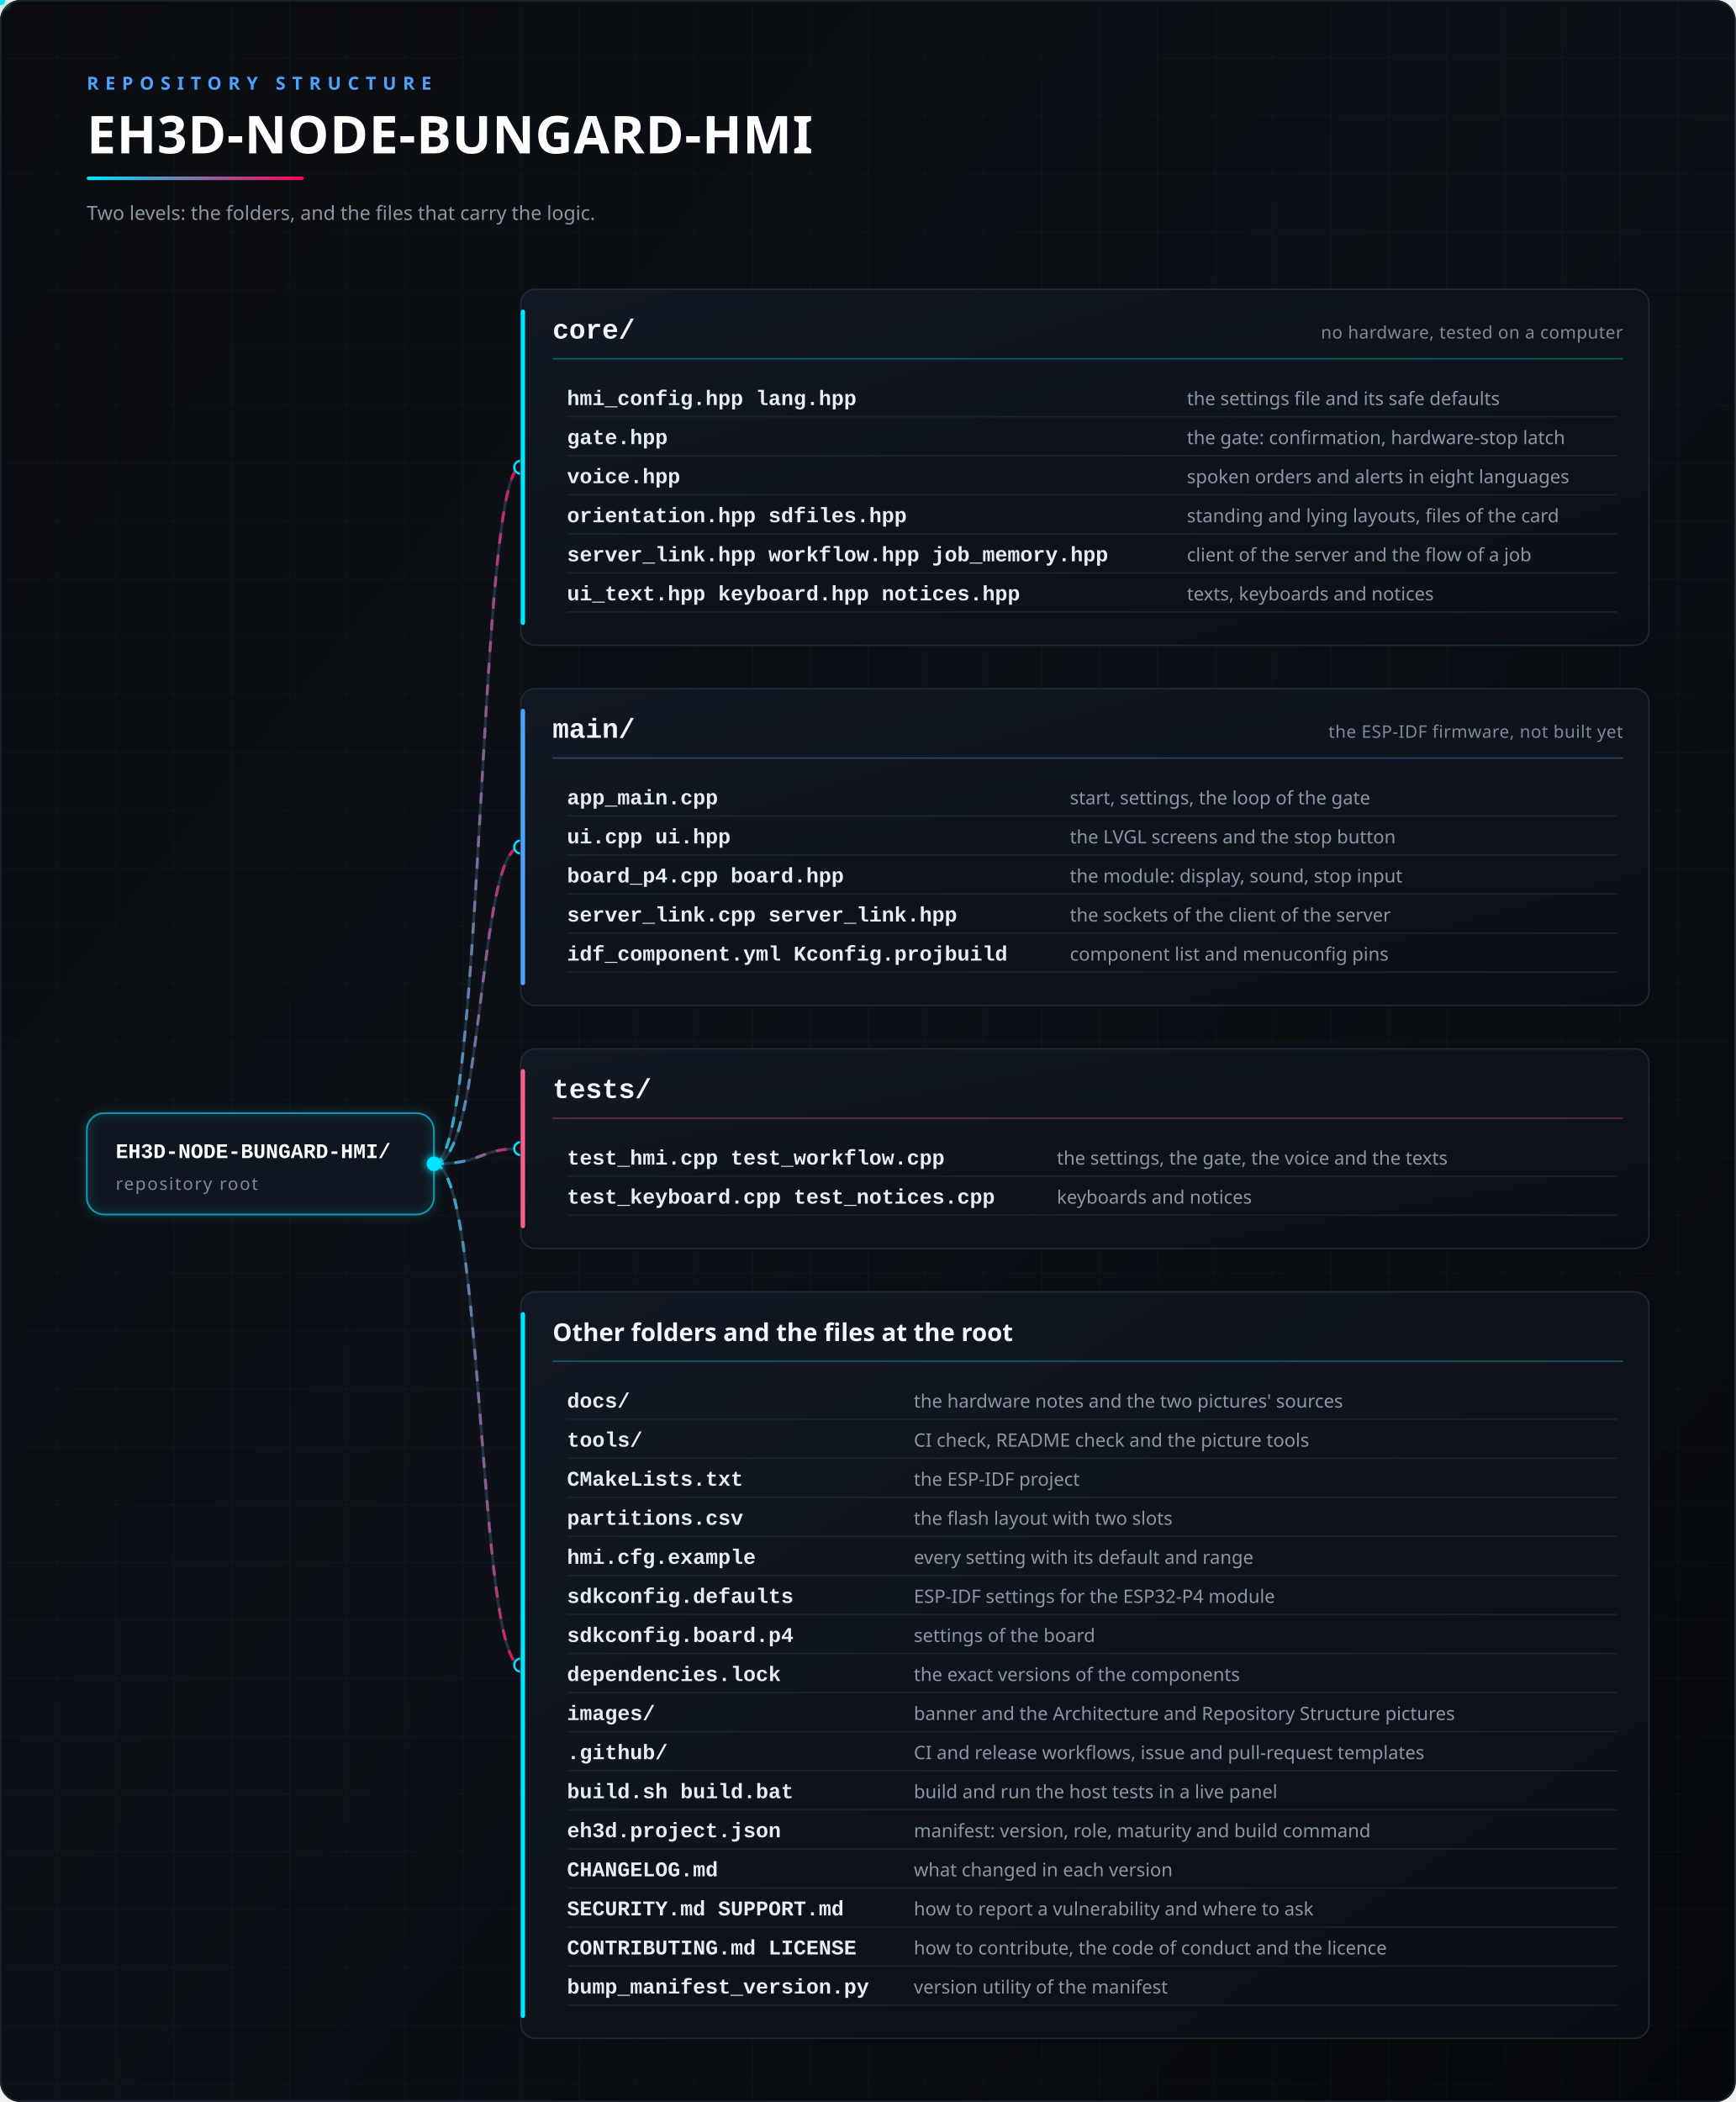
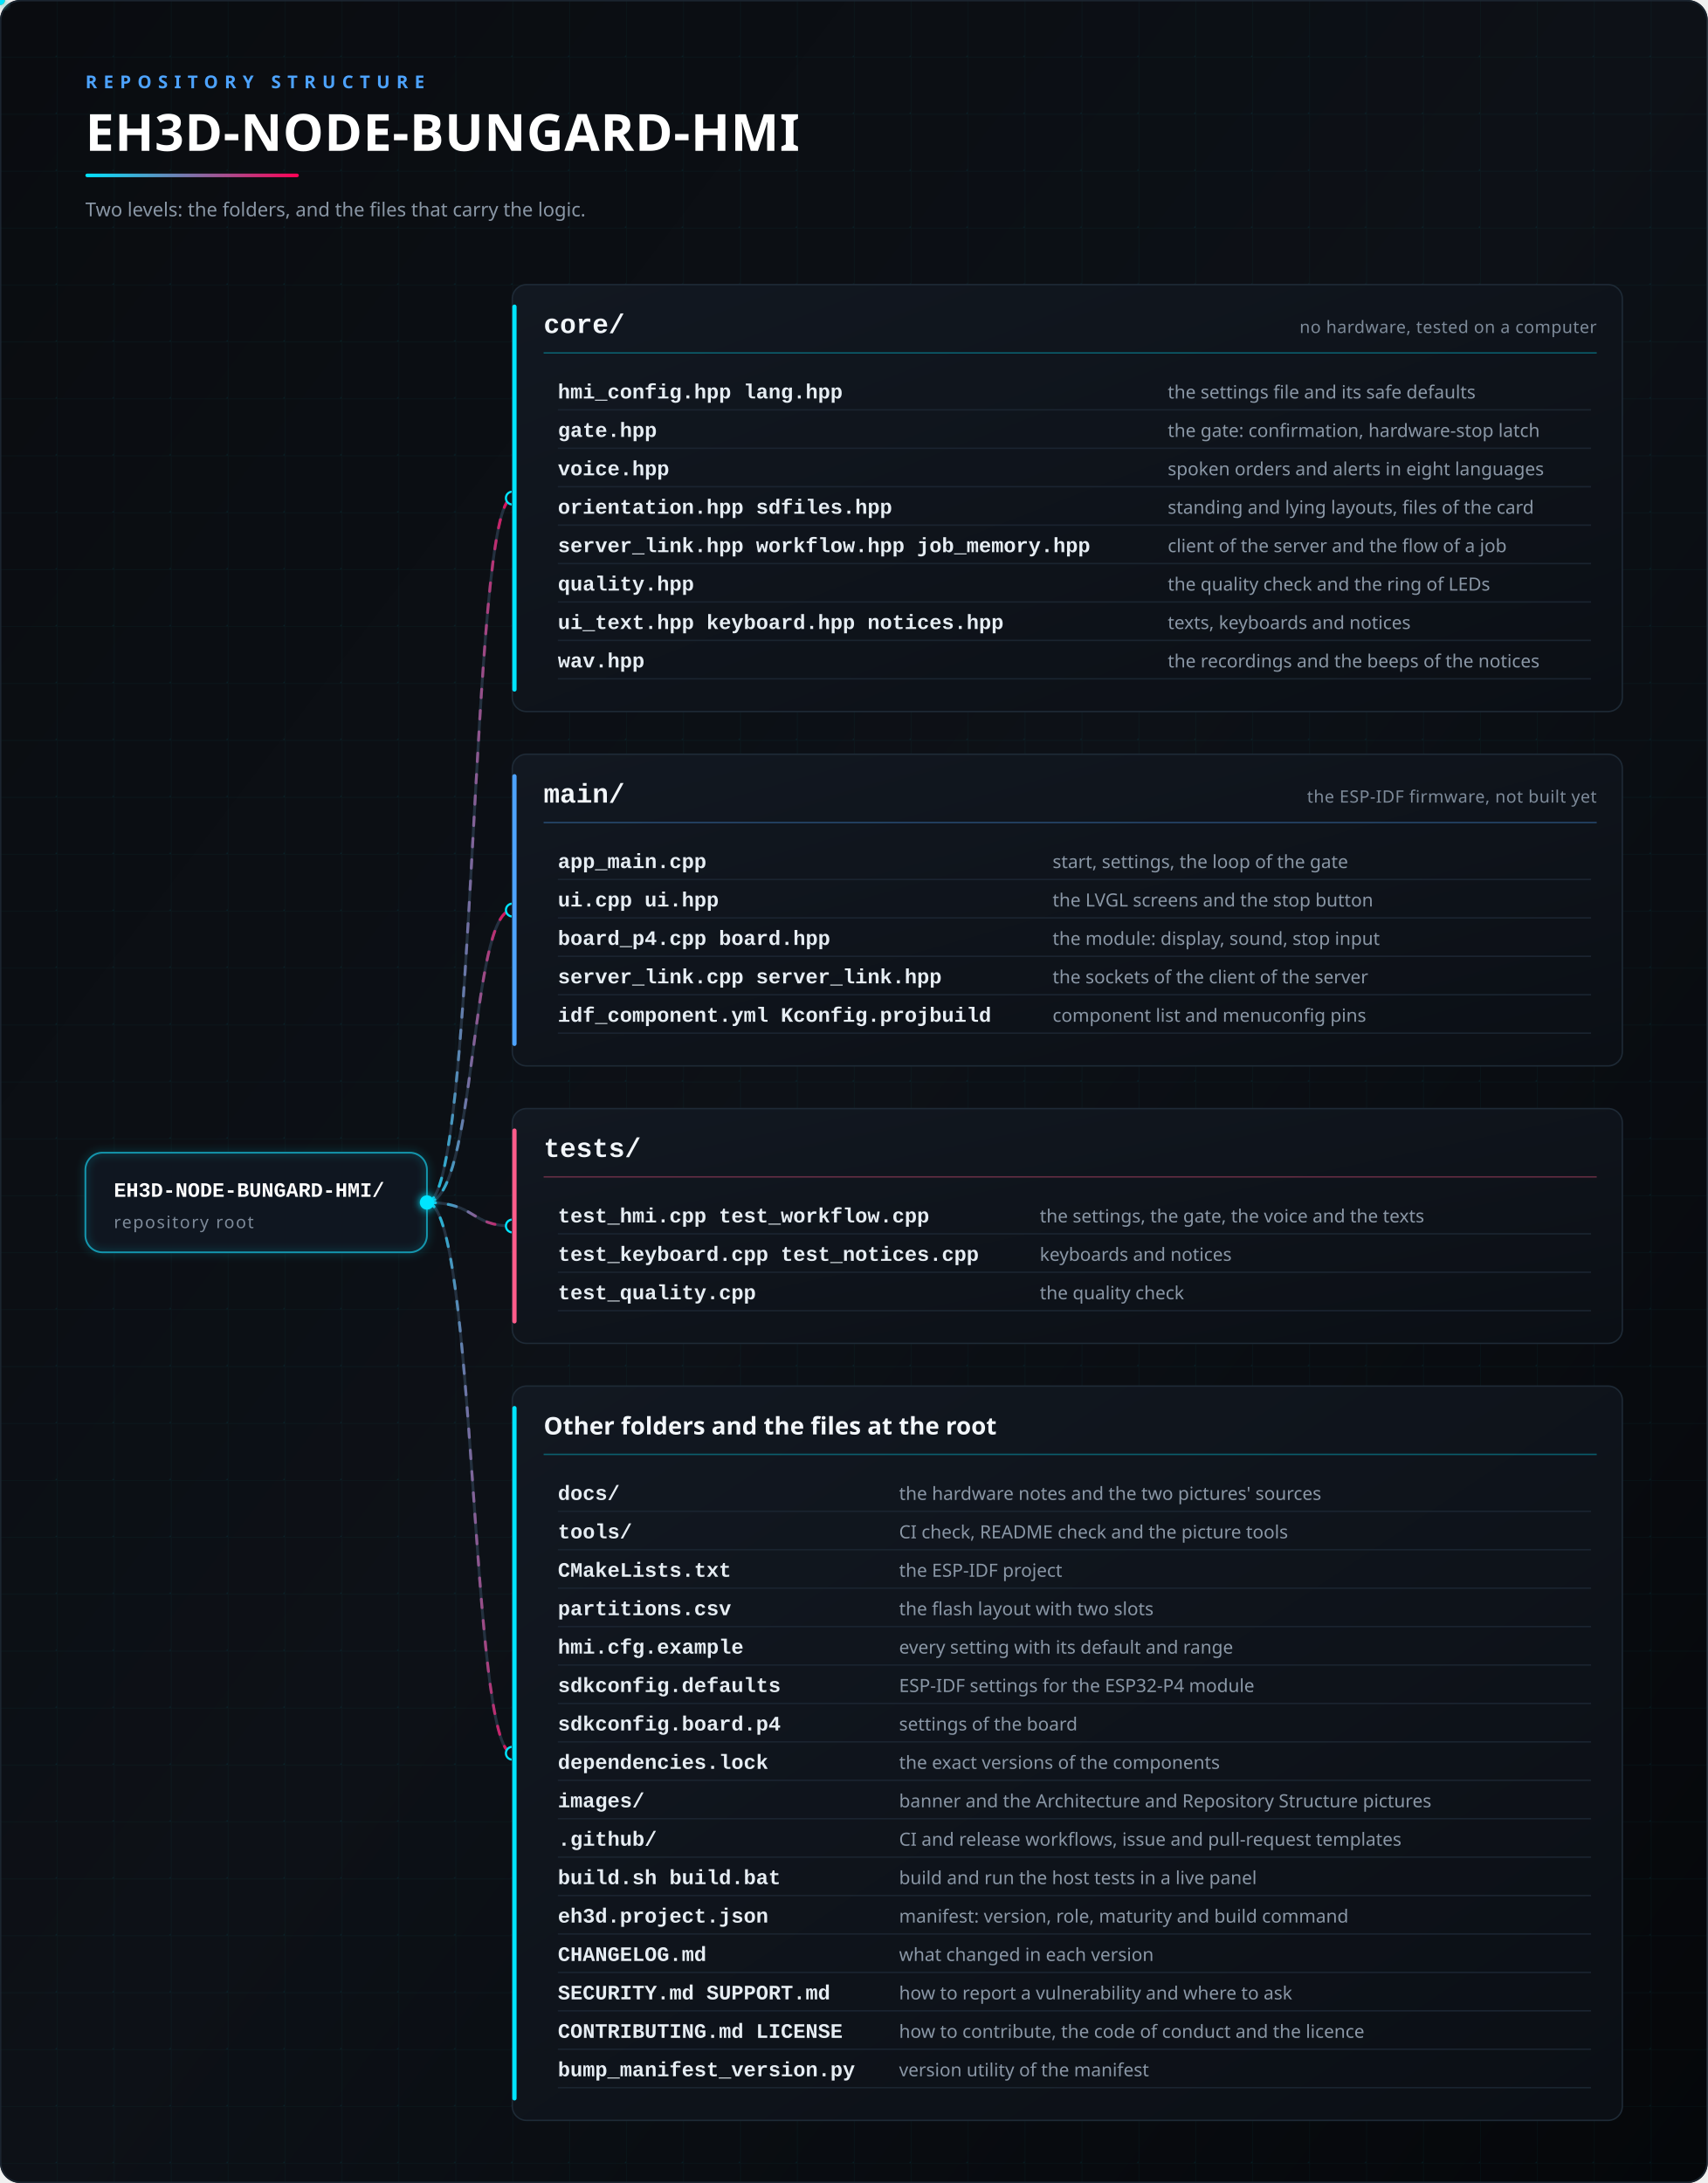
- <svg xmlns="http://www.w3.org/2000/svg" viewBox="0 0 1200 1453" width="100%" role="img" aria-labelledby="t d">
+ <svg xmlns="http://www.w3.org/2000/svg" viewBox="0 0 1200 1534" width="100%" role="img" aria-labelledby="t d">
  <defs>
    <linearGradient id="bg" x1="0" y1="0" x2="1" y2="1">
      <stop offset="0" stop-color="#0A0C10" />
      <stop offset="0.5" stop-color="#0D1117" />
      <stop offset="1" stop-color="#05070A" />
    </linearGradient>
    <linearGradient id="card" x1="0" y1="0" x2="1" y2="1">
      <stop offset="0" stop-color="#121821" />
      <stop offset="1" stop-color="#0B0F15" />
    </linearGradient>
    <linearGradient id="line" x1="0" y1="0" x2="1" y2="0">
      <stop offset="0" stop-color="#00E5FF" />
      <stop offset="1" stop-color="#FF0055" />
    </linearGradient>
    <filter id="glow" x="-50%" y="-50%" width="200%" height="200%">
      <feGaussianBlur stdDeviation="3" result="b" />
      <feMerge>
        <feMergeNode in="b" />
        <feMergeNode in="SourceGraphic" />
      </feMerge>
    </filter>
    <pattern id="grid" width="40" height="40" patternUnits="userSpaceOnUse">
      <path d="M40 0H0V40" fill="none" stroke="#00E5FF" stroke-opacity="0.035" />
      <circle cx="40" cy="40" r="1" fill="#00E5FF" fill-opacity="0.09" />
    </pattern>
  </defs>
-   <rect width="1200" height="1453" rx="14" fill="url(#bg)" />
-   <rect width="1200" height="1453" rx="14" fill="url(#grid)" />
-   <rect x="0.5" y="0.5" width="1199" height="1452" rx="14" fill="none" stroke="#1B2530" />
+   <rect width="1200" height="1534" rx="14" fill="url(#bg)" />
+   <rect width="1200" height="1534" rx="14" fill="url(#grid)" />
+   <rect x="0.5" y="0.5" width="1199" height="1533" rx="14" fill="none" stroke="#1B2530" />
  <text x="60" y="62" font-family="'Segoe UI','Noto Sans','Noto Sans CJK SC','Microsoft YaHei','Yu Gothic','Helvetica Neue',Helvetica,Arial,sans-serif" font-size="12.5" font-weight="600" fill="#4DA3FF" text-anchor="start" letter-spacing="4.5">REPOSITORY STRUCTURE</text>
  <text x="60" y="106" font-family="'Segoe UI','Noto Sans','Noto Sans CJK SC','Microsoft YaHei','Yu Gothic','Helvetica Neue',Helvetica,Arial,sans-serif" font-size="36" font-weight="700" fill="#FFFFFF" text-anchor="start" letter-spacing="0.5">EH3D-NODE-BUNGARD-HMI</text>
  <rect x="60" y="122" width="150" height="2.5" rx="1.25" fill="url(#line)">
    <animate attributeName="width" values="40;150;150" keyTimes="0;0.4;1" dur="3s" repeatCount="indefinite" />
  </rect>
  <text x="60" y="152" font-family="'Segoe UI','Noto Sans','Noto Sans CJK SC','Microsoft YaHei','Yu Gothic','Helvetica Neue',Helvetica,Arial,sans-serif" font-size="13.5" font-weight="400" fill="#8A97A6" text-anchor="start">Two levels: the folders, and the files that carry the logic.</text>
-   <path id="c0" d="M300,804.5 C335,804.5 330,323 360,323" fill="none" stroke="#243140" stroke-width="2" />
-   <path d="M300,804.5 C335,804.5 330,323 360,323" fill="none" stroke="url(#line)" stroke-width="2" stroke-linecap="round" stroke-dasharray="6 9" opacity="0.9">
-     <animate attributeName="stroke-dashoffset" from="0" to="-30" dur="1.6s" repeatCount="indefinite" />
-   </path>
-   <circle cx="360" cy="323" r="4.5" fill="#0D1117" stroke="#00E5FF" stroke-width="1.5" />
-   <path id="c1" d="M300,804.5 C335,804.5 330,585.5 360,585.5" fill="none" stroke="#243140" stroke-width="2" />
-   <path d="M300,804.5 C335,804.5 330,585.5 360,585.5" fill="none" stroke="url(#line)" stroke-width="2" stroke-linecap="round" stroke-dasharray="6 9" opacity="0.9">
-     <animate attributeName="stroke-dashoffset" from="0" to="-30" dur="1.6s" repeatCount="indefinite" />
-   </path>
-   <circle cx="360" cy="585.5" r="4.5" fill="#0D1117" stroke="#00E5FF" stroke-width="1.5" />
-   <path id="c2" d="M300,804.5 C335,804.5 330,794 360,794" fill="none" stroke="#243140" stroke-width="2" />
-   <path d="M300,804.5 C335,804.5 330,794 360,794" fill="none" stroke="url(#line)" stroke-width="2" stroke-linecap="round" stroke-dasharray="6 9" opacity="0.9">
-     <animate attributeName="stroke-dashoffset" from="0" to="-30" dur="1.6s" repeatCount="indefinite" />
-   </path>
-   <circle cx="360" cy="794" r="4.5" fill="#0D1117" stroke="#00E5FF" stroke-width="1.5" />
-   <path id="c3" d="M300,804.5 C335,804.5 330,1151 360,1151" fill="none" stroke="#243140" stroke-width="2" />
-   <path d="M300,804.5 C335,804.5 330,1151 360,1151" fill="none" stroke="url(#line)" stroke-width="2" stroke-linecap="round" stroke-dasharray="6 9" opacity="0.9">
-     <animate attributeName="stroke-dashoffset" from="0" to="-30" dur="1.6s" repeatCount="indefinite" />
-   </path>
-   <circle cx="360" cy="1151" r="4.5" fill="#0D1117" stroke="#00E5FF" stroke-width="1.5" />
+   <path id="c0" d="M300,845 C335,845 330,350 360,350" fill="none" stroke="#243140" stroke-width="2" />
+   <path d="M300,845 C335,845 330,350 360,350" fill="none" stroke="url(#line)" stroke-width="2" stroke-linecap="round" stroke-dasharray="6 9" opacity="0.9">
+     <animate attributeName="stroke-dashoffset" from="0" to="-30" dur="1.6s" repeatCount="indefinite" />
+   </path>
+   <circle cx="360" cy="350" r="4.5" fill="#0D1117" stroke="#00E5FF" stroke-width="1.5" />
+   <path id="c1" d="M300,845 C335,845 330,639.5 360,639.5" fill="none" stroke="#243140" stroke-width="2" />
+   <path d="M300,845 C335,845 330,639.5 360,639.5" fill="none" stroke="url(#line)" stroke-width="2" stroke-linecap="round" stroke-dasharray="6 9" opacity="0.9">
+     <animate attributeName="stroke-dashoffset" from="0" to="-30" dur="1.6s" repeatCount="indefinite" />
+   </path>
+   <circle cx="360" cy="639.5" r="4.5" fill="#0D1117" stroke="#00E5FF" stroke-width="1.5" />
+   <path id="c2" d="M300,845 C335,845 330,861.5 360,861.5" fill="none" stroke="#243140" stroke-width="2" />
+   <path d="M300,845 C335,845 330,861.5 360,861.5" fill="none" stroke="url(#line)" stroke-width="2" stroke-linecap="round" stroke-dasharray="6 9" opacity="0.9">
+     <animate attributeName="stroke-dashoffset" from="0" to="-30" dur="1.6s" repeatCount="indefinite" />
+   </path>
+   <circle cx="360" cy="861.5" r="4.5" fill="#0D1117" stroke="#00E5FF" stroke-width="1.5" />
+   <path id="c3" d="M300,845 C335,845 330,1232 360,1232" fill="none" stroke="#243140" stroke-width="2" />
+   <path d="M300,845 C335,845 330,1232 360,1232" fill="none" stroke="url(#line)" stroke-width="2" stroke-linecap="round" stroke-dasharray="6 9" opacity="0.9">
+     <animate attributeName="stroke-dashoffset" from="0" to="-30" dur="1.6s" repeatCount="indefinite" />
+   </path>
+   <circle cx="360" cy="1232" r="4.5" fill="#0D1117" stroke="#00E5FF" stroke-width="1.5" />
  <circle r="3.5" fill="#00E5FF" filter="url(#glow)">
    <animateMotion dur="3.4s" repeatCount="indefinite">
      <mpath href="#c0" />
    </animateMotion>
  </circle>
  <circle r="3.5" fill="#4DA3FF" filter="url(#glow)">
    <animateMotion dur="4.2s" repeatCount="indefinite">
      <mpath href="#c1" />
    </animateMotion>
  </circle>
  <circle r="3.5" fill="#FFB300" filter="url(#glow)">
    <animateMotion dur="5.0s" repeatCount="indefinite">
      <mpath href="#c2" />
    </animateMotion>
  </circle>
  <circle r="3.5" fill="#00E5FF" filter="url(#glow)">
    <animateMotion dur="5.8s" repeatCount="indefinite">
      <mpath href="#c3" />
    </animateMotion>
  </circle>
-   <rect x="60" y="769.5" width="240" height="70" rx="12" fill="#0F1620" stroke="#2A3A4C" stroke-width="1.2" />
-   <rect x="60" y="769.5" width="240" height="70" rx="12" fill="none" stroke="#00E5FF" stroke-opacity="0.5" stroke-width="1.2" filter="url(#glow)">
+   <rect x="60" y="810" width="240" height="70" rx="12" fill="#0F1620" stroke="#2A3A4C" stroke-width="1.2" />
+   <rect x="60" y="810" width="240" height="70" rx="12" fill="none" stroke="#00E5FF" stroke-opacity="0.5" stroke-width="1.2" filter="url(#glow)">
    <animate attributeName="stroke-opacity" values="0.15;0.6;0.15" dur="3.6s" repeatCount="indefinite" />
  </rect>
-   <text x="80" y="800.5" font-family="'JetBrains Mono','Cascadia Code','SFMono-Regular',Consolas,'Liberation Mono',monospace" font-size="14.4" font-weight="700" fill="#FFFFFF" text-anchor="start">EH3D-NODE-BUNGARD-HMI/</text>
-   <text x="80" y="822.5" font-family="'Segoe UI','Noto Sans','Noto Sans CJK SC','Microsoft YaHei','Yu Gothic','Helvetica Neue',Helvetica,Arial,sans-serif" font-size="12" font-weight="400" fill="#7D8A99" text-anchor="start" letter-spacing="1">repository root</text>
-   <circle cx="300" cy="804.5" r="5" fill="#00E5FF" filter="url(#glow)" />
-   <rect x="360" y="200" width="780" height="246" rx="10" fill="url(#card)" stroke="#1E2A36" stroke-width="1" />
-   <rect x="360" y="214" width="3" height="218" rx="1.5" fill="#00E5FF">
+   <text x="80" y="841" font-family="'JetBrains Mono','Cascadia Code','SFMono-Regular',Consolas,'Liberation Mono',monospace" font-size="14.4" font-weight="700" fill="#FFFFFF" text-anchor="start">EH3D-NODE-BUNGARD-HMI/</text>
+   <text x="80" y="863" font-family="'Segoe UI','Noto Sans','Noto Sans CJK SC','Microsoft YaHei','Yu Gothic','Helvetica Neue',Helvetica,Arial,sans-serif" font-size="12" font-weight="400" fill="#7D8A99" text-anchor="start" letter-spacing="1">repository root</text>
+   <circle cx="300" cy="845" r="5" fill="#00E5FF" filter="url(#glow)" />
+   <rect x="360" y="200" width="780" height="300" rx="10" fill="url(#card)" stroke="#1E2A36" stroke-width="1" />
+   <rect x="360" y="214" width="3" height="272" rx="1.5" fill="#00E5FF">
    <animate attributeName="opacity" values="0.55;1;0.55" dur="4s" begin="0s" repeatCount="indefinite" />
  </rect>
  <text x="382" y="234" font-family="'JetBrains Mono','Cascadia Code','SFMono-Regular',Consolas,'Liberation Mono',monospace" font-size="19" font-weight="700" fill="#F2F6FA" text-anchor="start">core/</text>
  <text x="1122" y="234" font-family="'Segoe UI','Noto Sans','Noto Sans CJK SC','Microsoft YaHei','Yu Gothic','Helvetica Neue',Helvetica,Arial,sans-serif" font-size="12" font-weight="400" fill="#7D8A99" text-anchor="end" letter-spacing="0.3">no hardware, tested on a computer</text>
  <line x1="382" y1="248" x2="1122" y2="248" stroke="#00E5FF" stroke-opacity="0.35" stroke-width="1" />
  <text x="392" y="280" font-family="'JetBrains Mono','Cascadia Code','SFMono-Regular',Consolas,'Liberation Mono',monospace" font-size="14.5" font-weight="600" fill="#E6EDF3" text-anchor="start">hmi_config.hpp  lang.hpp</text>
  <text x="820.55" y="280" font-family="'Segoe UI','Noto Sans','Noto Sans CJK SC','Microsoft YaHei','Yu Gothic','Helvetica Neue',Helvetica,Arial,sans-serif" font-size="12.8" font-weight="400" fill="#8A97A6" text-anchor="start">the settings file and its safe defaults</text>
  <line x1="392" y1="288" x2="1118" y2="288" stroke="#1A2430" stroke-width="1" />
  <text x="392" y="307" font-family="'JetBrains Mono','Cascadia Code','SFMono-Regular',Consolas,'Liberation Mono',monospace" font-size="14.5" font-weight="600" fill="#E6EDF3" text-anchor="start">gate.hpp</text>
  <text x="820.55" y="307" font-family="'Segoe UI','Noto Sans','Noto Sans CJK SC','Microsoft YaHei','Yu Gothic','Helvetica Neue',Helvetica,Arial,sans-serif" font-size="12.8" font-weight="400" fill="#8A97A6" text-anchor="start">the gate: confirmation, hardware-stop latch</text>
  <line x1="392" y1="315" x2="1118" y2="315" stroke="#1A2430" stroke-width="1" />
  <text x="392" y="334" font-family="'JetBrains Mono','Cascadia Code','SFMono-Regular',Consolas,'Liberation Mono',monospace" font-size="14.5" font-weight="600" fill="#E6EDF3" text-anchor="start">voice.hpp</text>
  <text x="820.55" y="334" font-family="'Segoe UI','Noto Sans','Noto Sans CJK SC','Microsoft YaHei','Yu Gothic','Helvetica Neue',Helvetica,Arial,sans-serif" font-size="12.8" font-weight="400" fill="#8A97A6" text-anchor="start">spoken orders and alerts in eight languages</text>
  <line x1="392" y1="342" x2="1118" y2="342" stroke="#1A2430" stroke-width="1" />
  <text x="392" y="361" font-family="'JetBrains Mono','Cascadia Code','SFMono-Regular',Consolas,'Liberation Mono',monospace" font-size="14.5" font-weight="600" fill="#E6EDF3" text-anchor="start">orientation.hpp  sdfiles.hpp</text>
  <text x="820.55" y="361" font-family="'Segoe UI','Noto Sans','Noto Sans CJK SC','Microsoft YaHei','Yu Gothic','Helvetica Neue',Helvetica,Arial,sans-serif" font-size="12.8" font-weight="400" fill="#8A97A6" text-anchor="start">standing and lying layouts, files of the card</text>
  <line x1="392" y1="369" x2="1118" y2="369" stroke="#1A2430" stroke-width="1" />
  <text x="392" y="388" font-family="'JetBrains Mono','Cascadia Code','SFMono-Regular',Consolas,'Liberation Mono',monospace" font-size="14.5" font-weight="600" fill="#E6EDF3" text-anchor="start">server_link.hpp  workflow.hpp  job_memory.hpp</text>
  <text x="820.55" y="388" font-family="'Segoe UI','Noto Sans','Noto Sans CJK SC','Microsoft YaHei','Yu Gothic','Helvetica Neue',Helvetica,Arial,sans-serif" font-size="12.8" font-weight="400" fill="#8A97A6" text-anchor="start">client of the server and the flow of a job</text>
  <line x1="392" y1="396" x2="1118" y2="396" stroke="#1A2430" stroke-width="1" />
-   <text x="392" y="415" font-family="'JetBrains Mono','Cascadia Code','SFMono-Regular',Consolas,'Liberation Mono',monospace" font-size="14.5" font-weight="600" fill="#E6EDF3" text-anchor="start">ui_text.hpp  keyboard.hpp  notices.hpp</text>
-   <text x="820.55" y="415" font-family="'Segoe UI','Noto Sans','Noto Sans CJK SC','Microsoft YaHei','Yu Gothic','Helvetica Neue',Helvetica,Arial,sans-serif" font-size="12.8" font-weight="400" fill="#8A97A6" text-anchor="start">texts, keyboards and notices</text>
+   <text x="392" y="415" font-family="'JetBrains Mono','Cascadia Code','SFMono-Regular',Consolas,'Liberation Mono',monospace" font-size="14.5" font-weight="600" fill="#E6EDF3" text-anchor="start">quality.hpp</text>
+   <text x="820.55" y="415" font-family="'Segoe UI','Noto Sans','Noto Sans CJK SC','Microsoft YaHei','Yu Gothic','Helvetica Neue',Helvetica,Arial,sans-serif" font-size="12.8" font-weight="400" fill="#8A97A6" text-anchor="start">the quality check and the ring of LEDs</text>
  <line x1="392" y1="423" x2="1118" y2="423" stroke="#1A2430" stroke-width="1" />
-   <rect x="360" y="476" width="780" height="219" rx="10" fill="url(#card)" stroke="#1E2A36" stroke-width="1" />
-   <rect x="360" y="490" width="3" height="191" rx="1.5" fill="#4DA3FF">
+   <text x="392" y="442" font-family="'JetBrains Mono','Cascadia Code','SFMono-Regular',Consolas,'Liberation Mono',monospace" font-size="14.5" font-weight="600" fill="#E6EDF3" text-anchor="start">ui_text.hpp  keyboard.hpp  notices.hpp</text>
+   <text x="820.55" y="442" font-family="'Segoe UI','Noto Sans','Noto Sans CJK SC','Microsoft YaHei','Yu Gothic','Helvetica Neue',Helvetica,Arial,sans-serif" font-size="12.8" font-weight="400" fill="#8A97A6" text-anchor="start">texts, keyboards and notices</text>
+   <line x1="392" y1="450" x2="1118" y2="450" stroke="#1A2430" stroke-width="1" />
+   <text x="392" y="469" font-family="'JetBrains Mono','Cascadia Code','SFMono-Regular',Consolas,'Liberation Mono',monospace" font-size="14.5" font-weight="600" fill="#E6EDF3" text-anchor="start">wav.hpp</text>
+   <text x="820.55" y="469" font-family="'Segoe UI','Noto Sans','Noto Sans CJK SC','Microsoft YaHei','Yu Gothic','Helvetica Neue',Helvetica,Arial,sans-serif" font-size="12.8" font-weight="400" fill="#8A97A6" text-anchor="start">the recordings and the beeps of the notices</text>
+   <line x1="392" y1="477" x2="1118" y2="477" stroke="#1A2430" stroke-width="1" />
+   <rect x="360" y="530" width="780" height="219" rx="10" fill="url(#card)" stroke="#1E2A36" stroke-width="1" />
+   <rect x="360" y="544" width="3" height="191" rx="1.5" fill="#4DA3FF">
    <animate attributeName="opacity" values="0.55;1;0.55" dur="4s" begin="0.6s" repeatCount="indefinite" />
  </rect>
-   <text x="382" y="510" font-family="'JetBrains Mono','Cascadia Code','SFMono-Regular',Consolas,'Liberation Mono',monospace" font-size="19" font-weight="700" fill="#F2F6FA" text-anchor="start">main/</text>
-   <text x="1122" y="510" font-family="'Segoe UI','Noto Sans','Noto Sans CJK SC','Microsoft YaHei','Yu Gothic','Helvetica Neue',Helvetica,Arial,sans-serif" font-size="12" font-weight="400" fill="#7D8A99" text-anchor="end" letter-spacing="0.3">the ESP-IDF firmware, not built yet</text>
-   <line x1="382" y1="524" x2="1122" y2="524" stroke="#4DA3FF" stroke-opacity="0.35" stroke-width="1" />
-   <text x="392" y="556" font-family="'JetBrains Mono','Cascadia Code','SFMono-Regular',Consolas,'Liberation Mono',monospace" font-size="14.5" font-weight="600" fill="#E6EDF3" text-anchor="start">app_main.cpp</text>
-   <text x="739.64" y="556" font-family="'Segoe UI','Noto Sans','Noto Sans CJK SC','Microsoft YaHei','Yu Gothic','Helvetica Neue',Helvetica,Arial,sans-serif" font-size="12.8" font-weight="400" fill="#8A97A6" text-anchor="start">start, settings, the loop of the gate</text>
-   <line x1="392" y1="564" x2="1118" y2="564" stroke="#1A2430" stroke-width="1" />
-   <text x="392" y="583" font-family="'JetBrains Mono','Cascadia Code','SFMono-Regular',Consolas,'Liberation Mono',monospace" font-size="14.5" font-weight="600" fill="#E6EDF3" text-anchor="start">ui.cpp  ui.hpp</text>
-   <text x="739.64" y="583" font-family="'Segoe UI','Noto Sans','Noto Sans CJK SC','Microsoft YaHei','Yu Gothic','Helvetica Neue',Helvetica,Arial,sans-serif" font-size="12.8" font-weight="400" fill="#8A97A6" text-anchor="start">the LVGL screens and the stop button</text>
-   <line x1="392" y1="591" x2="1118" y2="591" stroke="#1A2430" stroke-width="1" />
-   <text x="392" y="610" font-family="'JetBrains Mono','Cascadia Code','SFMono-Regular',Consolas,'Liberation Mono',monospace" font-size="14.5" font-weight="600" fill="#E6EDF3" text-anchor="start">board_p4.cpp  board.hpp</text>
-   <text x="739.64" y="610" font-family="'Segoe UI','Noto Sans','Noto Sans CJK SC','Microsoft YaHei','Yu Gothic','Helvetica Neue',Helvetica,Arial,sans-serif" font-size="12.8" font-weight="400" fill="#8A97A6" text-anchor="start">the module: display, sound, stop input</text>
+   <text x="382" y="564" font-family="'JetBrains Mono','Cascadia Code','SFMono-Regular',Consolas,'Liberation Mono',monospace" font-size="19" font-weight="700" fill="#F2F6FA" text-anchor="start">main/</text>
+   <text x="1122" y="564" font-family="'Segoe UI','Noto Sans','Noto Sans CJK SC','Microsoft YaHei','Yu Gothic','Helvetica Neue',Helvetica,Arial,sans-serif" font-size="12" font-weight="400" fill="#7D8A99" text-anchor="end" letter-spacing="0.3">the ESP-IDF firmware, not built yet</text>
+   <line x1="382" y1="578" x2="1122" y2="578" stroke="#4DA3FF" stroke-opacity="0.35" stroke-width="1" />
+   <text x="392" y="610" font-family="'JetBrains Mono','Cascadia Code','SFMono-Regular',Consolas,'Liberation Mono',monospace" font-size="14.5" font-weight="600" fill="#E6EDF3" text-anchor="start">app_main.cpp</text>
+   <text x="739.64" y="610" font-family="'Segoe UI','Noto Sans','Noto Sans CJK SC','Microsoft YaHei','Yu Gothic','Helvetica Neue',Helvetica,Arial,sans-serif" font-size="12.8" font-weight="400" fill="#8A97A6" text-anchor="start">start, settings, the loop of the gate</text>
  <line x1="392" y1="618" x2="1118" y2="618" stroke="#1A2430" stroke-width="1" />
-   <text x="392" y="637" font-family="'JetBrains Mono','Cascadia Code','SFMono-Regular',Consolas,'Liberation Mono',monospace" font-size="14.5" font-weight="600" fill="#E6EDF3" text-anchor="start">server_link.cpp  server_link.hpp</text>
-   <text x="739.64" y="637" font-family="'Segoe UI','Noto Sans','Noto Sans CJK SC','Microsoft YaHei','Yu Gothic','Helvetica Neue',Helvetica,Arial,sans-serif" font-size="12.8" font-weight="400" fill="#8A97A6" text-anchor="start">the sockets of the client of the server</text>
+   <text x="392" y="637" font-family="'JetBrains Mono','Cascadia Code','SFMono-Regular',Consolas,'Liberation Mono',monospace" font-size="14.5" font-weight="600" fill="#E6EDF3" text-anchor="start">ui.cpp  ui.hpp</text>
+   <text x="739.64" y="637" font-family="'Segoe UI','Noto Sans','Noto Sans CJK SC','Microsoft YaHei','Yu Gothic','Helvetica Neue',Helvetica,Arial,sans-serif" font-size="12.8" font-weight="400" fill="#8A97A6" text-anchor="start">the LVGL screens and the stop button</text>
  <line x1="392" y1="645" x2="1118" y2="645" stroke="#1A2430" stroke-width="1" />
-   <text x="392" y="664" font-family="'JetBrains Mono','Cascadia Code','SFMono-Regular',Consolas,'Liberation Mono',monospace" font-size="14.5" font-weight="600" fill="#E6EDF3" text-anchor="start">idf_component.yml  Kconfig.projbuild</text>
-   <text x="739.64" y="664" font-family="'Segoe UI','Noto Sans','Noto Sans CJK SC','Microsoft YaHei','Yu Gothic','Helvetica Neue',Helvetica,Arial,sans-serif" font-size="12.8" font-weight="400" fill="#8A97A6" text-anchor="start">component list and menuconfig pins</text>
+   <text x="392" y="664" font-family="'JetBrains Mono','Cascadia Code','SFMono-Regular',Consolas,'Liberation Mono',monospace" font-size="14.5" font-weight="600" fill="#E6EDF3" text-anchor="start">board_p4.cpp  board.hpp</text>
+   <text x="739.64" y="664" font-family="'Segoe UI','Noto Sans','Noto Sans CJK SC','Microsoft YaHei','Yu Gothic','Helvetica Neue',Helvetica,Arial,sans-serif" font-size="12.8" font-weight="400" fill="#8A97A6" text-anchor="start">the module: display, sound, stop input</text>
  <line x1="392" y1="672" x2="1118" y2="672" stroke="#1A2430" stroke-width="1" />
-   <rect x="360" y="725" width="780" height="138" rx="10" fill="url(#card)" stroke="#1E2A36" stroke-width="1" />
-   <rect x="360" y="739" width="3" height="110" rx="1.5" fill="#FF5C8A">
+   <text x="392" y="691" font-family="'JetBrains Mono','Cascadia Code','SFMono-Regular',Consolas,'Liberation Mono',monospace" font-size="14.5" font-weight="600" fill="#E6EDF3" text-anchor="start">server_link.cpp  server_link.hpp</text>
+   <text x="739.64" y="691" font-family="'Segoe UI','Noto Sans','Noto Sans CJK SC','Microsoft YaHei','Yu Gothic','Helvetica Neue',Helvetica,Arial,sans-serif" font-size="12.8" font-weight="400" fill="#8A97A6" text-anchor="start">the sockets of the client of the server</text>
+   <line x1="392" y1="699" x2="1118" y2="699" stroke="#1A2430" stroke-width="1" />
+   <text x="392" y="718" font-family="'JetBrains Mono','Cascadia Code','SFMono-Regular',Consolas,'Liberation Mono',monospace" font-size="14.5" font-weight="600" fill="#E6EDF3" text-anchor="start">idf_component.yml  Kconfig.projbuild</text>
+   <text x="739.64" y="718" font-family="'Segoe UI','Noto Sans','Noto Sans CJK SC','Microsoft YaHei','Yu Gothic','Helvetica Neue',Helvetica,Arial,sans-serif" font-size="12.8" font-weight="400" fill="#8A97A6" text-anchor="start">component list and menuconfig pins</text>
+   <line x1="392" y1="726" x2="1118" y2="726" stroke="#1A2430" stroke-width="1" />
+   <rect x="360" y="779" width="780" height="165" rx="10" fill="url(#card)" stroke="#1E2A36" stroke-width="1" />
+   <rect x="360" y="793" width="3" height="137" rx="1.5" fill="#FF5C8A">
    <animate attributeName="opacity" values="0.55;1;0.55" dur="4s" begin="1.2s" repeatCount="indefinite" />
  </rect>
-   <text x="382" y="759" font-family="'JetBrains Mono','Cascadia Code','SFMono-Regular',Consolas,'Liberation Mono',monospace" font-size="19" font-weight="700" fill="#F2F6FA" text-anchor="start">tests/</text>
-   <line x1="382" y1="773" x2="1122" y2="773" stroke="#FF5C8A" stroke-opacity="0.35" stroke-width="1" />
-   <text x="392" y="805" font-family="'JetBrains Mono','Cascadia Code','SFMono-Regular',Consolas,'Liberation Mono',monospace" font-size="14.5" font-weight="600" fill="#E6EDF3" text-anchor="start">test_hmi.cpp  test_workflow.cpp</text>
-   <text x="730.65" y="805" font-family="'Segoe UI','Noto Sans','Noto Sans CJK SC','Microsoft YaHei','Yu Gothic','Helvetica Neue',Helvetica,Arial,sans-serif" font-size="12.8" font-weight="400" fill="#8A97A6" text-anchor="start">the settings, the gate, the voice and the texts</text>
-   <line x1="392" y1="813" x2="1118" y2="813" stroke="#1A2430" stroke-width="1" />
-   <text x="392" y="832" font-family="'JetBrains Mono','Cascadia Code','SFMono-Regular',Consolas,'Liberation Mono',monospace" font-size="14.5" font-weight="600" fill="#E6EDF3" text-anchor="start">test_keyboard.cpp  test_notices.cpp</text>
-   <text x="730.65" y="832" font-family="'Segoe UI','Noto Sans','Noto Sans CJK SC','Microsoft YaHei','Yu Gothic','Helvetica Neue',Helvetica,Arial,sans-serif" font-size="12.8" font-weight="400" fill="#8A97A6" text-anchor="start">keyboards and notices</text>
-   <line x1="392" y1="840" x2="1118" y2="840" stroke="#1A2430" stroke-width="1" />
-   <rect x="360" y="893" width="780" height="516" rx="10" fill="url(#card)" stroke="#1E2A36" stroke-width="1" />
-   <rect x="360" y="907" width="3" height="488" rx="1.5" fill="#00E5FF">
+   <text x="382" y="813" font-family="'JetBrains Mono','Cascadia Code','SFMono-Regular',Consolas,'Liberation Mono',monospace" font-size="19" font-weight="700" fill="#F2F6FA" text-anchor="start">tests/</text>
+   <line x1="382" y1="827" x2="1122" y2="827" stroke="#FF5C8A" stroke-opacity="0.35" stroke-width="1" />
+   <text x="392" y="859" font-family="'JetBrains Mono','Cascadia Code','SFMono-Regular',Consolas,'Liberation Mono',monospace" font-size="14.5" font-weight="600" fill="#E6EDF3" text-anchor="start">test_hmi.cpp  test_workflow.cpp</text>
+   <text x="730.65" y="859" font-family="'Segoe UI','Noto Sans','Noto Sans CJK SC','Microsoft YaHei','Yu Gothic','Helvetica Neue',Helvetica,Arial,sans-serif" font-size="12.8" font-weight="400" fill="#8A97A6" text-anchor="start">the settings, the gate, the voice and the texts</text>
+   <line x1="392" y1="867" x2="1118" y2="867" stroke="#1A2430" stroke-width="1" />
+   <text x="392" y="886" font-family="'JetBrains Mono','Cascadia Code','SFMono-Regular',Consolas,'Liberation Mono',monospace" font-size="14.5" font-weight="600" fill="#E6EDF3" text-anchor="start">test_keyboard.cpp  test_notices.cpp</text>
+   <text x="730.65" y="886" font-family="'Segoe UI','Noto Sans','Noto Sans CJK SC','Microsoft YaHei','Yu Gothic','Helvetica Neue',Helvetica,Arial,sans-serif" font-size="12.8" font-weight="400" fill="#8A97A6" text-anchor="start">keyboards and notices</text>
+   <line x1="392" y1="894" x2="1118" y2="894" stroke="#1A2430" stroke-width="1" />
+   <text x="392" y="913" font-family="'JetBrains Mono','Cascadia Code','SFMono-Regular',Consolas,'Liberation Mono',monospace" font-size="14.5" font-weight="600" fill="#E6EDF3" text-anchor="start">test_quality.cpp</text>
+   <text x="730.65" y="913" font-family="'Segoe UI','Noto Sans','Noto Sans CJK SC','Microsoft YaHei','Yu Gothic','Helvetica Neue',Helvetica,Arial,sans-serif" font-size="12.8" font-weight="400" fill="#8A97A6" text-anchor="start">the quality check</text>
+   <line x1="392" y1="921" x2="1118" y2="921" stroke="#1A2430" stroke-width="1" />
+   <rect x="360" y="974" width="780" height="516" rx="10" fill="url(#card)" stroke="#1E2A36" stroke-width="1" />
+   <rect x="360" y="988" width="3" height="488" rx="1.5" fill="#00E5FF">
    <animate attributeName="opacity" values="0.55;1;0.55" dur="4s" begin="1.8s" repeatCount="indefinite" />
  </rect>
-   <text x="382" y="927" font-family="'Segoe UI','Noto Sans','Noto Sans CJK SC','Microsoft YaHei','Yu Gothic','Helvetica Neue',Helvetica,Arial,sans-serif" font-size="17" font-weight="700" fill="#F2F6FA" text-anchor="start">Other folders and the files at the root</text>
-   <line x1="382" y1="941" x2="1122" y2="941" stroke="#00E5FF" stroke-opacity="0.35" stroke-width="1" />
-   <text x="392" y="973" font-family="'JetBrains Mono','Cascadia Code','SFMono-Regular',Consolas,'Liberation Mono',monospace" font-size="14.5" font-weight="600" fill="#E6EDF3" text-anchor="start">docs/</text>
-   <text x="631.76" y="973" font-family="'Segoe UI','Noto Sans','Noto Sans CJK SC','Microsoft YaHei','Yu Gothic','Helvetica Neue',Helvetica,Arial,sans-serif" font-size="12.8" font-weight="400" fill="#8A97A6" text-anchor="start">the hardware notes and the two pictures' sources</text>
-   <line x1="392" y1="981" x2="1118" y2="981" stroke="#1A2430" stroke-width="1" />
-   <text x="392" y="1000" font-family="'JetBrains Mono','Cascadia Code','SFMono-Regular',Consolas,'Liberation Mono',monospace" font-size="14.5" font-weight="600" fill="#E6EDF3" text-anchor="start">tools/</text>
-   <text x="631.76" y="1000" font-family="'Segoe UI','Noto Sans','Noto Sans CJK SC','Microsoft YaHei','Yu Gothic','Helvetica Neue',Helvetica,Arial,sans-serif" font-size="12.8" font-weight="400" fill="#8A97A6" text-anchor="start">CI check, README check and the picture tools</text>
-   <line x1="392" y1="1008" x2="1118" y2="1008" stroke="#1A2430" stroke-width="1" />
-   <text x="392" y="1027" font-family="'JetBrains Mono','Cascadia Code','SFMono-Regular',Consolas,'Liberation Mono',monospace" font-size="14.5" font-weight="600" fill="#E6EDF3" text-anchor="start">CMakeLists.txt</text>
-   <text x="631.76" y="1027" font-family="'Segoe UI','Noto Sans','Noto Sans CJK SC','Microsoft YaHei','Yu Gothic','Helvetica Neue',Helvetica,Arial,sans-serif" font-size="12.8" font-weight="400" fill="#8A97A6" text-anchor="start">the ESP-IDF project</text>
-   <line x1="392" y1="1035" x2="1118" y2="1035" stroke="#1A2430" stroke-width="1" />
-   <text x="392" y="1054" font-family="'JetBrains Mono','Cascadia Code','SFMono-Regular',Consolas,'Liberation Mono',monospace" font-size="14.5" font-weight="600" fill="#E6EDF3" text-anchor="start">partitions.csv</text>
-   <text x="631.76" y="1054" font-family="'Segoe UI','Noto Sans','Noto Sans CJK SC','Microsoft YaHei','Yu Gothic','Helvetica Neue',Helvetica,Arial,sans-serif" font-size="12.8" font-weight="400" fill="#8A97A6" text-anchor="start">the flash layout with two slots</text>
+   <text x="382" y="1008" font-family="'Segoe UI','Noto Sans','Noto Sans CJK SC','Microsoft YaHei','Yu Gothic','Helvetica Neue',Helvetica,Arial,sans-serif" font-size="17" font-weight="700" fill="#F2F6FA" text-anchor="start">Other folders and the files at the root</text>
+   <line x1="382" y1="1022" x2="1122" y2="1022" stroke="#00E5FF" stroke-opacity="0.35" stroke-width="1" />
+   <text x="392" y="1054" font-family="'JetBrains Mono','Cascadia Code','SFMono-Regular',Consolas,'Liberation Mono',monospace" font-size="14.5" font-weight="600" fill="#E6EDF3" text-anchor="start">docs/</text>
+   <text x="631.76" y="1054" font-family="'Segoe UI','Noto Sans','Noto Sans CJK SC','Microsoft YaHei','Yu Gothic','Helvetica Neue',Helvetica,Arial,sans-serif" font-size="12.8" font-weight="400" fill="#8A97A6" text-anchor="start">the hardware notes and the two pictures' sources</text>
  <line x1="392" y1="1062" x2="1118" y2="1062" stroke="#1A2430" stroke-width="1" />
-   <text x="392" y="1081" font-family="'JetBrains Mono','Cascadia Code','SFMono-Regular',Consolas,'Liberation Mono',monospace" font-size="14.5" font-weight="600" fill="#E6EDF3" text-anchor="start">hmi.cfg.example</text>
-   <text x="631.76" y="1081" font-family="'Segoe UI','Noto Sans','Noto Sans CJK SC','Microsoft YaHei','Yu Gothic','Helvetica Neue',Helvetica,Arial,sans-serif" font-size="12.8" font-weight="400" fill="#8A97A6" text-anchor="start">every setting with its default and range</text>
+   <text x="392" y="1081" font-family="'JetBrains Mono','Cascadia Code','SFMono-Regular',Consolas,'Liberation Mono',monospace" font-size="14.5" font-weight="600" fill="#E6EDF3" text-anchor="start">tools/</text>
+   <text x="631.76" y="1081" font-family="'Segoe UI','Noto Sans','Noto Sans CJK SC','Microsoft YaHei','Yu Gothic','Helvetica Neue',Helvetica,Arial,sans-serif" font-size="12.8" font-weight="400" fill="#8A97A6" text-anchor="start">CI check, README check and the picture tools</text>
  <line x1="392" y1="1089" x2="1118" y2="1089" stroke="#1A2430" stroke-width="1" />
-   <text x="392" y="1108" font-family="'JetBrains Mono','Cascadia Code','SFMono-Regular',Consolas,'Liberation Mono',monospace" font-size="14.5" font-weight="600" fill="#E6EDF3" text-anchor="start">sdkconfig.defaults</text>
-   <text x="631.76" y="1108" font-family="'Segoe UI','Noto Sans','Noto Sans CJK SC','Microsoft YaHei','Yu Gothic','Helvetica Neue',Helvetica,Arial,sans-serif" font-size="12.8" font-weight="400" fill="#8A97A6" text-anchor="start">ESP-IDF settings for the ESP32-P4 module</text>
+   <text x="392" y="1108" font-family="'JetBrains Mono','Cascadia Code','SFMono-Regular',Consolas,'Liberation Mono',monospace" font-size="14.5" font-weight="600" fill="#E6EDF3" text-anchor="start">CMakeLists.txt</text>
+   <text x="631.76" y="1108" font-family="'Segoe UI','Noto Sans','Noto Sans CJK SC','Microsoft YaHei','Yu Gothic','Helvetica Neue',Helvetica,Arial,sans-serif" font-size="12.8" font-weight="400" fill="#8A97A6" text-anchor="start">the ESP-IDF project</text>
  <line x1="392" y1="1116" x2="1118" y2="1116" stroke="#1A2430" stroke-width="1" />
-   <text x="392" y="1135" font-family="'JetBrains Mono','Cascadia Code','SFMono-Regular',Consolas,'Liberation Mono',monospace" font-size="14.5" font-weight="600" fill="#E6EDF3" text-anchor="start">sdkconfig.board.p4</text>
-   <text x="631.76" y="1135" font-family="'Segoe UI','Noto Sans','Noto Sans CJK SC','Microsoft YaHei','Yu Gothic','Helvetica Neue',Helvetica,Arial,sans-serif" font-size="12.8" font-weight="400" fill="#8A97A6" text-anchor="start">settings of the board</text>
+   <text x="392" y="1135" font-family="'JetBrains Mono','Cascadia Code','SFMono-Regular',Consolas,'Liberation Mono',monospace" font-size="14.5" font-weight="600" fill="#E6EDF3" text-anchor="start">partitions.csv</text>
+   <text x="631.76" y="1135" font-family="'Segoe UI','Noto Sans','Noto Sans CJK SC','Microsoft YaHei','Yu Gothic','Helvetica Neue',Helvetica,Arial,sans-serif" font-size="12.8" font-weight="400" fill="#8A97A6" text-anchor="start">the flash layout with two slots</text>
  <line x1="392" y1="1143" x2="1118" y2="1143" stroke="#1A2430" stroke-width="1" />
-   <text x="392" y="1162" font-family="'JetBrains Mono','Cascadia Code','SFMono-Regular',Consolas,'Liberation Mono',monospace" font-size="14.5" font-weight="600" fill="#E6EDF3" text-anchor="start">dependencies.lock</text>
-   <text x="631.76" y="1162" font-family="'Segoe UI','Noto Sans','Noto Sans CJK SC','Microsoft YaHei','Yu Gothic','Helvetica Neue',Helvetica,Arial,sans-serif" font-size="12.8" font-weight="400" fill="#8A97A6" text-anchor="start">the exact versions of the components</text>
+   <text x="392" y="1162" font-family="'JetBrains Mono','Cascadia Code','SFMono-Regular',Consolas,'Liberation Mono',monospace" font-size="14.5" font-weight="600" fill="#E6EDF3" text-anchor="start">hmi.cfg.example</text>
+   <text x="631.76" y="1162" font-family="'Segoe UI','Noto Sans','Noto Sans CJK SC','Microsoft YaHei','Yu Gothic','Helvetica Neue',Helvetica,Arial,sans-serif" font-size="12.8" font-weight="400" fill="#8A97A6" text-anchor="start">every setting with its default and range</text>
  <line x1="392" y1="1170" x2="1118" y2="1170" stroke="#1A2430" stroke-width="1" />
-   <text x="392" y="1189" font-family="'JetBrains Mono','Cascadia Code','SFMono-Regular',Consolas,'Liberation Mono',monospace" font-size="14.5" font-weight="600" fill="#E6EDF3" text-anchor="start">images/</text>
-   <text x="631.76" y="1189" font-family="'Segoe UI','Noto Sans','Noto Sans CJK SC','Microsoft YaHei','Yu Gothic','Helvetica Neue',Helvetica,Arial,sans-serif" font-size="12.8" font-weight="400" fill="#8A97A6" text-anchor="start">banner and the Architecture and Repository Structure pictures</text>
+   <text x="392" y="1189" font-family="'JetBrains Mono','Cascadia Code','SFMono-Regular',Consolas,'Liberation Mono',monospace" font-size="14.5" font-weight="600" fill="#E6EDF3" text-anchor="start">sdkconfig.defaults</text>
+   <text x="631.76" y="1189" font-family="'Segoe UI','Noto Sans','Noto Sans CJK SC','Microsoft YaHei','Yu Gothic','Helvetica Neue',Helvetica,Arial,sans-serif" font-size="12.8" font-weight="400" fill="#8A97A6" text-anchor="start">ESP-IDF settings for the ESP32-P4 module</text>
  <line x1="392" y1="1197" x2="1118" y2="1197" stroke="#1A2430" stroke-width="1" />
-   <text x="392" y="1216" font-family="'JetBrains Mono','Cascadia Code','SFMono-Regular',Consolas,'Liberation Mono',monospace" font-size="14.5" font-weight="600" fill="#E6EDF3" text-anchor="start">.github/</text>
-   <text x="631.76" y="1216" font-family="'Segoe UI','Noto Sans','Noto Sans CJK SC','Microsoft YaHei','Yu Gothic','Helvetica Neue',Helvetica,Arial,sans-serif" font-size="12.8" font-weight="400" fill="#8A97A6" text-anchor="start">CI and release workflows, issue and pull-request templates</text>
+   <text x="392" y="1216" font-family="'JetBrains Mono','Cascadia Code','SFMono-Regular',Consolas,'Liberation Mono',monospace" font-size="14.5" font-weight="600" fill="#E6EDF3" text-anchor="start">sdkconfig.board.p4</text>
+   <text x="631.76" y="1216" font-family="'Segoe UI','Noto Sans','Noto Sans CJK SC','Microsoft YaHei','Yu Gothic','Helvetica Neue',Helvetica,Arial,sans-serif" font-size="12.8" font-weight="400" fill="#8A97A6" text-anchor="start">settings of the board</text>
  <line x1="392" y1="1224" x2="1118" y2="1224" stroke="#1A2430" stroke-width="1" />
-   <text x="392" y="1243" font-family="'JetBrains Mono','Cascadia Code','SFMono-Regular',Consolas,'Liberation Mono',monospace" font-size="14.5" font-weight="600" fill="#E6EDF3" text-anchor="start">build.sh  build.bat</text>
-   <text x="631.76" y="1243" font-family="'Segoe UI','Noto Sans','Noto Sans CJK SC','Microsoft YaHei','Yu Gothic','Helvetica Neue',Helvetica,Arial,sans-serif" font-size="12.8" font-weight="400" fill="#8A97A6" text-anchor="start">build and run the host tests in a live panel</text>
+   <text x="392" y="1243" font-family="'JetBrains Mono','Cascadia Code','SFMono-Regular',Consolas,'Liberation Mono',monospace" font-size="14.5" font-weight="600" fill="#E6EDF3" text-anchor="start">dependencies.lock</text>
+   <text x="631.76" y="1243" font-family="'Segoe UI','Noto Sans','Noto Sans CJK SC','Microsoft YaHei','Yu Gothic','Helvetica Neue',Helvetica,Arial,sans-serif" font-size="12.8" font-weight="400" fill="#8A97A6" text-anchor="start">the exact versions of the components</text>
  <line x1="392" y1="1251" x2="1118" y2="1251" stroke="#1A2430" stroke-width="1" />
-   <text x="392" y="1270" font-family="'JetBrains Mono','Cascadia Code','SFMono-Regular',Consolas,'Liberation Mono',monospace" font-size="14.5" font-weight="600" fill="#E6EDF3" text-anchor="start">eh3d.project.json</text>
-   <text x="631.76" y="1270" font-family="'Segoe UI','Noto Sans','Noto Sans CJK SC','Microsoft YaHei','Yu Gothic','Helvetica Neue',Helvetica,Arial,sans-serif" font-size="12.8" font-weight="400" fill="#8A97A6" text-anchor="start">manifest: version, role, maturity and build command</text>
+   <text x="392" y="1270" font-family="'JetBrains Mono','Cascadia Code','SFMono-Regular',Consolas,'Liberation Mono',monospace" font-size="14.5" font-weight="600" fill="#E6EDF3" text-anchor="start">images/</text>
+   <text x="631.76" y="1270" font-family="'Segoe UI','Noto Sans','Noto Sans CJK SC','Microsoft YaHei','Yu Gothic','Helvetica Neue',Helvetica,Arial,sans-serif" font-size="12.8" font-weight="400" fill="#8A97A6" text-anchor="start">banner and the Architecture and Repository Structure pictures</text>
  <line x1="392" y1="1278" x2="1118" y2="1278" stroke="#1A2430" stroke-width="1" />
-   <text x="392" y="1297" font-family="'JetBrains Mono','Cascadia Code','SFMono-Regular',Consolas,'Liberation Mono',monospace" font-size="14.5" font-weight="600" fill="#E6EDF3" text-anchor="start">CHANGELOG.md</text>
-   <text x="631.76" y="1297" font-family="'Segoe UI','Noto Sans','Noto Sans CJK SC','Microsoft YaHei','Yu Gothic','Helvetica Neue',Helvetica,Arial,sans-serif" font-size="12.8" font-weight="400" fill="#8A97A6" text-anchor="start">what changed in each version</text>
+   <text x="392" y="1297" font-family="'JetBrains Mono','Cascadia Code','SFMono-Regular',Consolas,'Liberation Mono',monospace" font-size="14.5" font-weight="600" fill="#E6EDF3" text-anchor="start">.github/</text>
+   <text x="631.76" y="1297" font-family="'Segoe UI','Noto Sans','Noto Sans CJK SC','Microsoft YaHei','Yu Gothic','Helvetica Neue',Helvetica,Arial,sans-serif" font-size="12.8" font-weight="400" fill="#8A97A6" text-anchor="start">CI and release workflows, issue and pull-request templates</text>
  <line x1="392" y1="1305" x2="1118" y2="1305" stroke="#1A2430" stroke-width="1" />
-   <text x="392" y="1324" font-family="'JetBrains Mono','Cascadia Code','SFMono-Regular',Consolas,'Liberation Mono',monospace" font-size="14.5" font-weight="600" fill="#E6EDF3" text-anchor="start">SECURITY.md  SUPPORT.md</text>
-   <text x="631.76" y="1324" font-family="'Segoe UI','Noto Sans','Noto Sans CJK SC','Microsoft YaHei','Yu Gothic','Helvetica Neue',Helvetica,Arial,sans-serif" font-size="12.8" font-weight="400" fill="#8A97A6" text-anchor="start">how to report a vulnerability and where to ask</text>
+   <text x="392" y="1324" font-family="'JetBrains Mono','Cascadia Code','SFMono-Regular',Consolas,'Liberation Mono',monospace" font-size="14.5" font-weight="600" fill="#E6EDF3" text-anchor="start">build.sh  build.bat</text>
+   <text x="631.76" y="1324" font-family="'Segoe UI','Noto Sans','Noto Sans CJK SC','Microsoft YaHei','Yu Gothic','Helvetica Neue',Helvetica,Arial,sans-serif" font-size="12.8" font-weight="400" fill="#8A97A6" text-anchor="start">build and run the host tests in a live panel</text>
  <line x1="392" y1="1332" x2="1118" y2="1332" stroke="#1A2430" stroke-width="1" />
-   <text x="392" y="1351" font-family="'JetBrains Mono','Cascadia Code','SFMono-Regular',Consolas,'Liberation Mono',monospace" font-size="14.5" font-weight="600" fill="#E6EDF3" text-anchor="start">CONTRIBUTING.md  LICENSE</text>
-   <text x="631.76" y="1351" font-family="'Segoe UI','Noto Sans','Noto Sans CJK SC','Microsoft YaHei','Yu Gothic','Helvetica Neue',Helvetica,Arial,sans-serif" font-size="12.8" font-weight="400" fill="#8A97A6" text-anchor="start">how to contribute, the code of conduct and the licence</text>
+   <text x="392" y="1351" font-family="'JetBrains Mono','Cascadia Code','SFMono-Regular',Consolas,'Liberation Mono',monospace" font-size="14.5" font-weight="600" fill="#E6EDF3" text-anchor="start">eh3d.project.json</text>
+   <text x="631.76" y="1351" font-family="'Segoe UI','Noto Sans','Noto Sans CJK SC','Microsoft YaHei','Yu Gothic','Helvetica Neue',Helvetica,Arial,sans-serif" font-size="12.8" font-weight="400" fill="#8A97A6" text-anchor="start">manifest: version, role, maturity and build command</text>
  <line x1="392" y1="1359" x2="1118" y2="1359" stroke="#1A2430" stroke-width="1" />
-   <text x="392" y="1378" font-family="'JetBrains Mono','Cascadia Code','SFMono-Regular',Consolas,'Liberation Mono',monospace" font-size="14.5" font-weight="600" fill="#E6EDF3" text-anchor="start">bump_manifest_version.py</text>
-   <text x="631.76" y="1378" font-family="'Segoe UI','Noto Sans','Noto Sans CJK SC','Microsoft YaHei','Yu Gothic','Helvetica Neue',Helvetica,Arial,sans-serif" font-size="12.8" font-weight="400" fill="#8A97A6" text-anchor="start">version utility of the manifest</text>
+   <text x="392" y="1378" font-family="'JetBrains Mono','Cascadia Code','SFMono-Regular',Consolas,'Liberation Mono',monospace" font-size="14.5" font-weight="600" fill="#E6EDF3" text-anchor="start">CHANGELOG.md</text>
+   <text x="631.76" y="1378" font-family="'Segoe UI','Noto Sans','Noto Sans CJK SC','Microsoft YaHei','Yu Gothic','Helvetica Neue',Helvetica,Arial,sans-serif" font-size="12.8" font-weight="400" fill="#8A97A6" text-anchor="start">what changed in each version</text>
  <line x1="392" y1="1386" x2="1118" y2="1386" stroke="#1A2430" stroke-width="1" />
+   <text x="392" y="1405" font-family="'JetBrains Mono','Cascadia Code','SFMono-Regular',Consolas,'Liberation Mono',monospace" font-size="14.5" font-weight="600" fill="#E6EDF3" text-anchor="start">SECURITY.md  SUPPORT.md</text>
+   <text x="631.76" y="1405" font-family="'Segoe UI','Noto Sans','Noto Sans CJK SC','Microsoft YaHei','Yu Gothic','Helvetica Neue',Helvetica,Arial,sans-serif" font-size="12.8" font-weight="400" fill="#8A97A6" text-anchor="start">how to report a vulnerability and where to ask</text>
+   <line x1="392" y1="1413" x2="1118" y2="1413" stroke="#1A2430" stroke-width="1" />
+   <text x="392" y="1432" font-family="'JetBrains Mono','Cascadia Code','SFMono-Regular',Consolas,'Liberation Mono',monospace" font-size="14.5" font-weight="600" fill="#E6EDF3" text-anchor="start">CONTRIBUTING.md  LICENSE</text>
+   <text x="631.76" y="1432" font-family="'Segoe UI','Noto Sans','Noto Sans CJK SC','Microsoft YaHei','Yu Gothic','Helvetica Neue',Helvetica,Arial,sans-serif" font-size="12.8" font-weight="400" fill="#8A97A6" text-anchor="start">how to contribute, the code of conduct and the licence</text>
+   <line x1="392" y1="1440" x2="1118" y2="1440" stroke="#1A2430" stroke-width="1" />
+   <text x="392" y="1459" font-family="'JetBrains Mono','Cascadia Code','SFMono-Regular',Consolas,'Liberation Mono',monospace" font-size="14.5" font-weight="600" fill="#E6EDF3" text-anchor="start">bump_manifest_version.py</text>
+   <text x="631.76" y="1459" font-family="'Segoe UI','Noto Sans','Noto Sans CJK SC','Microsoft YaHei','Yu Gothic','Helvetica Neue',Helvetica,Arial,sans-serif" font-size="12.8" font-weight="400" fill="#8A97A6" text-anchor="start">version utility of the manifest</text>
+   <line x1="392" y1="1467" x2="1118" y2="1467" stroke="#1A2430" stroke-width="1" />
</svg>
